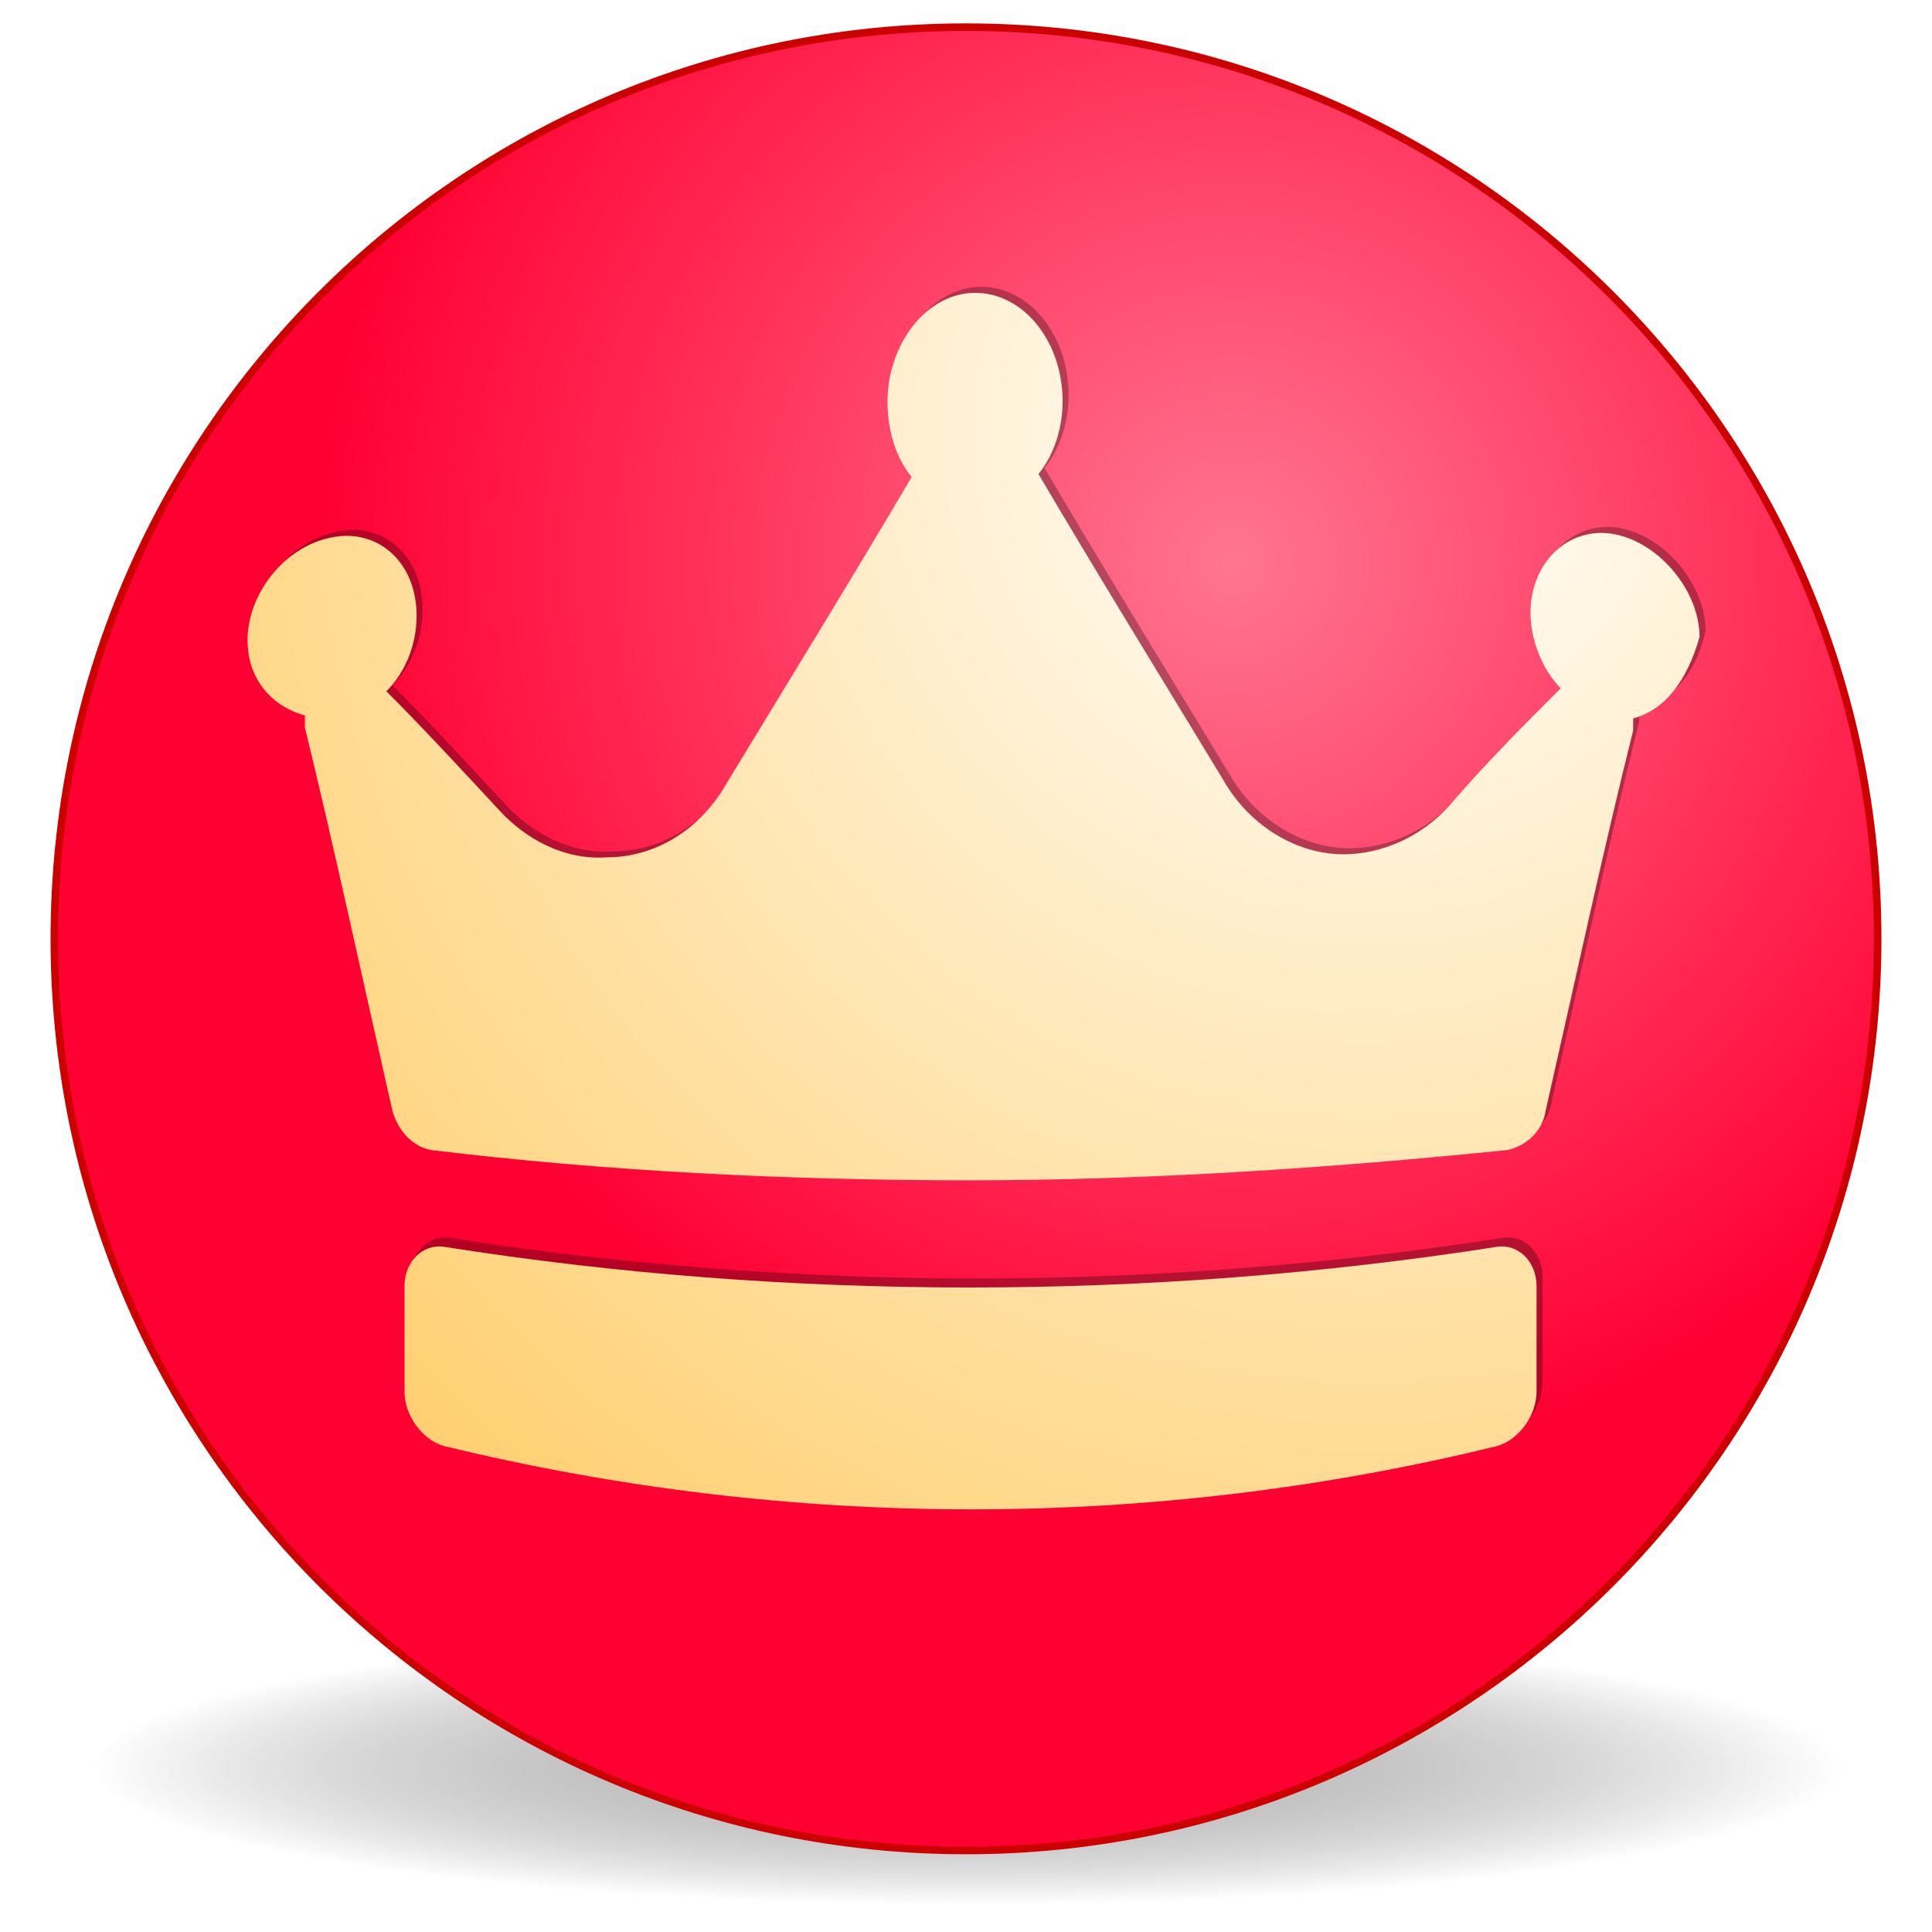
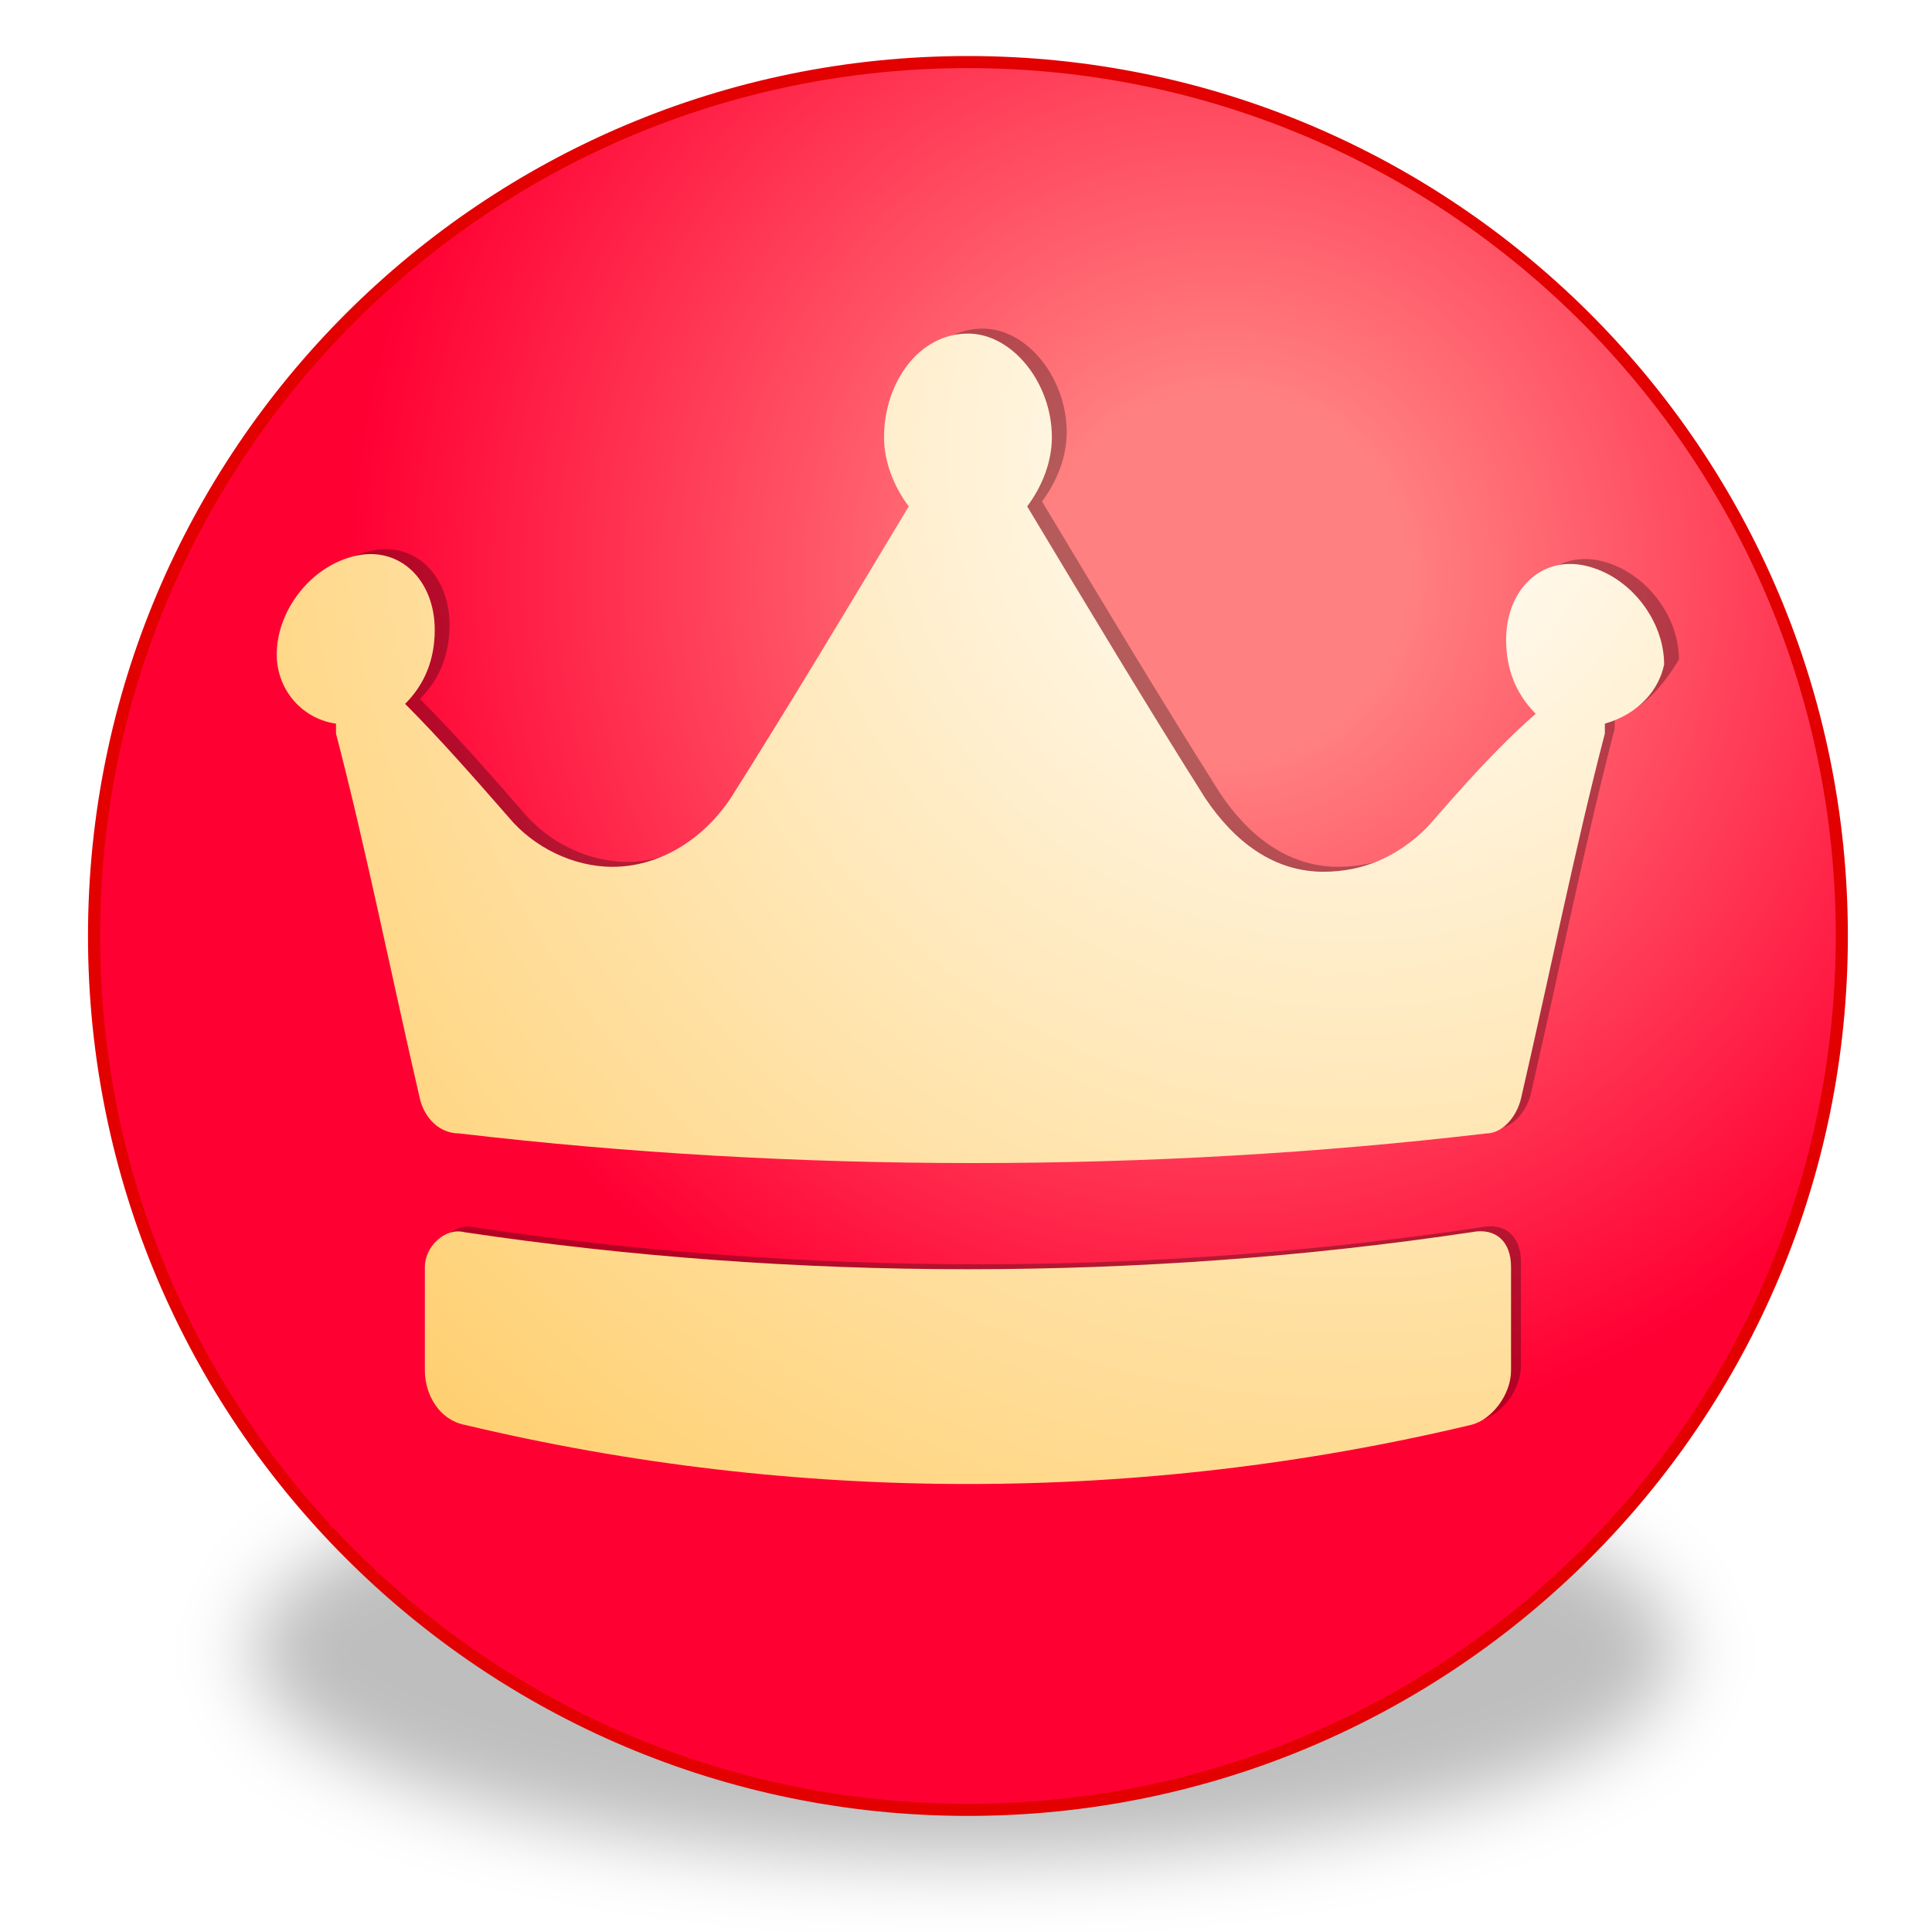
- <svg xmlns="http://www.w3.org/2000/svg" version="1.1" id="svg4168" x="0px" y="0px" viewBox="0 0 64 64" style="enable-background:new 0 0 64 64;" xml:space="preserve">
-   <style type="text/css">
- 	.st0{opacity:0.51;}
- 	.st1{fill:url(#SVGID_1_);}
- 	.st2{fill:url(#SVGID_2_);stroke:#CD0000;stroke-width:0.25;stroke-miterlimit:10;}
- 	.st3{opacity:0.29;}
- 	.st4{fill:url(#SVGID_3_);}
+ <svg xmlns="http://www.w3.org/2000/svg" xmlns:xlink="http://www.w3.org/1999/xlink" version="1.1" id="svg5875" x="0px" y="0px" viewBox="0 0 64 64" style="enable-background:new 0 0 64 64;" xml:space="preserve">
+   <defs id="defs89">
+     <filter style="color-interpolation-filters:sRGB" id="filter4168" x="-0.063" width="1.126" y="-0.215" height="1.431">
+       <feGaussianBlur stdDeviation="1.234" id="feGaussianBlur4170" />
+     </filter>
+   </defs>
+   <style type="text/css" id="style3">
+ 	.st0{fill:url(#SVGID_1_);}
+ 	.st1{fill:url(#SVGID_2_);}
+ 	.st2{fill:url(#SVGID_3_);}
+ 	.st3{fill:url(#SVGID_4_);}
+ 	.st4{fill:url(#SVGID_5_);}
+ 	.st5{fill:url(#SVGID_6_);}
+ 	.st6{opacity:0.29;}
+ 	.st7{fill:url(#SVGID_7_);}
</style>
-   <defs>
- 	
- 	
- 		</defs>
-   <g class="st0">
-     <radialGradient id="SVGID_1_" cx="28.416" cy="70.386" r="25.185" gradientTransform="matrix(1.1538 0 0 0.1816 -0.7941 45.7499)" gradientUnits="userSpaceOnUse">
-       <stop offset="0" style="stop-color:#000000;stop-opacity:0.5" />
-       <stop offset="8.904086e-002" style="stop-color:#0D0D0D;stop-opacity:0.544" />
-       <stop offset="0.253" style="stop-color:#2E2E2E;stop-opacity:0.626" />
-       <stop offset="0.473" style="stop-color:#656565;stop-opacity:0.737" />
-       <stop offset="0.738" style="stop-color:#AFAFAF;stop-opacity:0.869" />
-       <stop offset="1" style="stop-color:#FFFFFF" />
+   <ellipse style="opacity:1;fill:#000000;fill-opacity:0.257;stroke:#000000;stroke-width:1.2;stroke-linejoin:miter;stroke-miterlimit:4;stroke-dasharray:none;stroke-dashoffset:0;stroke-opacity:0;filter:url(#filter4168)" id="path4158" cx="31.948" cy="54.679" rx="23.592" ry="6.878" />
+   <g id="g5" transform="matrix(1.635561,0,0,2.983941,-20.00889,-122.0231)">
+     <radialGradient id="SVGID_1_" cx="28.296" cy="73.53" r="14.739" gradientTransform="matrix(1.1538,0,0,0.1816,-0.7941,45.7499)" gradientUnits="userSpaceOnUse">
+       <stop offset="0" style="stop-color:#000000;stop-opacity:0.5" id="stop8" />
+       <stop offset="8.904086e-002" style="stop-color:#0D0D0D;stop-opacity:0.544" id="stop10" />
+       <stop offset="0.253" style="stop-color:#2E2E2E;stop-opacity:0.626" id="stop12" />
+       <stop offset="0.473" style="stop-color:#656565;stop-opacity:0.737" id="stop14" />
+       <stop offset="0.738" style="stop-color:#AFAFAF;stop-opacity:0.869" id="stop16" />
+       <stop offset="1" style="stop-color:#FFFFFF" id="stop18" />
    </radialGradient>
-     <ellipse class="st1" cx="32.2" cy="58.5" rx="29" ry="4.6" />
  </g>
-   <radialGradient id="SVGID_2_" cx="40.857" cy="18.61" r="30.217" gradientUnits="userSpaceOnUse">
-     <stop offset="0" style="stop-color:#FF7591" />
-     <stop offset="1" style="stop-color:#FF0033" />
+   <radialGradient id="SVGID_4_" cx="26.131" cy="13.064" r="17.684" gradientUnits="userSpaceOnUse">
+     <stop offset="4.838710e-002" style="stop-color:#D3B6B6" id="stop57" />
+     <stop offset="1" style="stop-color:#660000" id="stop59" />
  </radialGradient>
-   <circle class="st2" cx="32" cy="31.1" r="30.2" />
-   <path class="st3" d="M54.3,23.5c0,0.1,0,0.3,0,0.4c-1,4-1.9,8.2-2.9,12.6c-0.1,0.7-0.7,1.2-1.3,1.3c-5.9,0.7-11.8,1.1-17.8,1.1  c0,0,0,0,0,0c-6,0-12-0.3-17.8-1c-0.6-0.1-1.1-0.6-1.3-1.3c-1-4.4-1.9-8.6-2.9-12.7c0-0.1,0-0.3,0-0.4c-1.1-0.3-1.9-1.2-1.9-2.5  c0-1.5,1.2-3.1,2.8-3.4c1.5-0.3,2.8,0.8,2.8,2.6c0,1-0.4,1.9-1,2.5c1.2,1.2,2.4,2.5,3.7,3.9c0.9,1,2.2,1.7,3.6,1.6  c1.6,0,3.1-0.9,4-2.5c2-3.3,4.1-6.7,6.1-10.1c-0.5-0.6-0.8-1.5-0.8-2.5c0-1.9,1.3-3.6,2.9-3.6c1.6,0,2.9,1.6,2.9,3.6  c0,0.9-0.3,1.8-0.8,2.4c0,0,0,0,0,0c2,3.4,4.1,6.8,6.1,10.1c0.9,1.6,2.5,2.5,4,2.5c1.3,0,2.6-0.6,3.5-1.6c1.2-1.4,2.5-2.7,3.7-3.9  c-0.6-0.6-1-1.6-1-2.5c0-1.7,1.3-2.9,2.8-2.6c1.5,0.3,2.8,1.9,2.8,3.4C56.2,22.3,55.4,23.2,54.3,23.5z M51.1,42.3  c0-0.8-0.6-1.4-1.3-1.3c-11.5,1.8-23.5,1.8-34.9,0c-0.7-0.1-1.3,0.5-1.3,1.3c0,1.2,0,2.4,0,3.5c0,0.8,0.6,1.6,1.3,1.8  c11.5,2.8,23.5,2.8,34.9,0c0.7-0.2,1.3-1,1.3-1.8C51.1,44.7,51.1,43.5,51.1,42.3z" />
-   <radialGradient id="SVGID_3_" cx="45.285" cy="14.356" r="49.348" gradientUnits="userSpaceOnUse">
-     <stop offset="0" style="stop-color:#FFFFFF" />
-     <stop offset="1" style="stop-color:#FFCC66" />
+   <radialGradient id="SVGID_5_" cx="50.96" cy="22.211" r="17.684" gradientUnits="userSpaceOnUse">
+     <stop offset="0" style="stop-color:#E2C6E2" id="stop65" />
+     <stop offset="1" style="stop-color:#993399" id="stop67" />
  </radialGradient>
-   <path class="st4" d="M54.1,23.8c0,0.1,0,0.3,0,0.4c-1,4-1.9,8.2-2.9,12.6c-0.1,0.7-0.7,1.2-1.3,1.3C44,38.7,38,39.1,32.1,39.1  c0,0,0,0,0,0c-6,0-12-0.3-17.8-1c-0.6-0.1-1.1-0.6-1.3-1.3c-1-4.4-1.9-8.6-2.9-12.7c0-0.1,0-0.3,0-0.4c-1.1-0.3-1.9-1.2-1.9-2.5  c0-1.5,1.2-3.1,2.8-3.4c1.5-0.3,2.8,0.8,2.8,2.6c0,1-0.4,1.9-1,2.5c1.2,1.2,2.4,2.5,3.7,3.9c0.9,1,2.2,1.7,3.6,1.6  c1.6,0,3.1-0.9,4-2.5c2-3.3,4.1-6.7,6.1-10.1c-0.5-0.6-0.8-1.5-0.8-2.5c0-1.9,1.3-3.6,2.9-3.6c1.6,0,2.9,1.6,2.9,3.6  c0,0.9-0.3,1.8-0.8,2.4c0,0,0,0,0,0c2,3.4,4.1,6.8,6.1,10.1c0.9,1.6,2.5,2.5,4,2.5c1.3,0,2.6-0.6,3.5-1.6c1.2-1.4,2.5-2.7,3.7-3.9  c-0.6-0.6-1-1.6-1-2.5c0-1.7,1.3-2.9,2.8-2.6c1.5,0.3,2.8,1.9,2.8,3.4C55.9,22.5,55.2,23.5,54.1,23.8z M50.9,42.6  c0-0.8-0.6-1.4-1.3-1.3c-11.5,1.8-23.5,1.8-34.9,0c-0.7-0.1-1.3,0.5-1.3,1.3c0,1.2,0,2.4,0,3.5c0,0.8,0.6,1.6,1.3,1.8  c11.5,2.8,23.5,2.8,34.9,0c0.7-0.2,1.3-1,1.3-1.8C50.9,44.9,50.9,43.8,50.9,42.6z" />
+   <radialGradient id="SVGID_6_" cx="37.183" cy="34.103" r="17.684" gradientUnits="userSpaceOnUse" gradientTransform="matrix(1.635561,0,0,1.635561,-20.27366,-36.70745)" xlink:href="#SVGID_7_">
+     <stop offset="0.21" style="stop-color:#ff8080;stop-opacity:1" id="stop74" />
+     <stop offset="1" style="stop-color:#FF0033" id="stop76" />
+   </radialGradient>
+   <circle class="st5" cx="32.064" cy="31.005" r="28.949" id="circle78" style="fill:url(#SVGID_6_);opacity:1;stroke:#e20000;stroke-opacity:1;stroke-width:0.4;stroke-miterlimit:4;stroke-dasharray:none;fill-opacity:1" />
+   <path class="st6" d="m 53.49,23.808 c 0,0.164 0,0.327 0,0.327 -0.981,3.762 -1.799,7.851 -2.78,12.103 -0.164,0.654 -0.654,1.145 -1.145,1.145 -5.561,0.654 -11.285,0.981 -17.01,0.981 0,0 0,0 0,0 -5.724,0 -11.449,-0.327 -17.01,-0.981 -0.654,0 -1.145,-0.491 -1.308,-1.145 -0.981,-4.252 -1.799,-8.341 -2.78,-12.103 0,-0.164 0,-0.327 0,-0.327 -1.145,-0.164 -1.799,-1.145 -1.799,-2.29 0,-1.472 1.145,-2.944 2.617,-3.271 1.472,-0.327 2.617,0.818 2.617,2.453 0,0.981 -0.327,1.799 -0.981,2.453 1.145,1.145 2.29,2.453 3.435,3.762 0.818,0.981 2.126,1.636 3.435,1.636 1.472,0 2.944,-0.818 3.925,-2.29 1.963,-3.108 3.925,-6.379 5.888,-9.65 -0.491,-0.654 -0.818,-1.472 -0.818,-2.29 0,-1.799 1.145,-3.435 2.78,-3.435 1.472,0 2.78,1.636 2.78,3.435 0,0.818 -0.327,1.636 -0.818,2.29 0,0 0,0 0,0 1.963,3.271 3.925,6.542 5.888,9.65 0.981,1.472 2.29,2.453 3.925,2.453 1.308,0 2.453,-0.491 3.435,-1.472 1.145,-1.308 2.29,-2.617 3.598,-3.762 -0.654,-0.654 -0.981,-1.472 -0.981,-2.453 0,-1.636 1.145,-2.78 2.617,-2.453 1.472,0.327 2.617,1.799 2.617,3.271 -0.491,0.818 -1.145,1.636 -2.126,1.963 z M 50.383,41.799 c 0,-0.818 -0.491,-1.308 -1.308,-1.145 -10.958,1.636 -22.407,1.636 -33.365,0 -0.654,-0.164 -1.308,0.491 -1.308,1.145 0,1.145 0,2.29 0,3.435 0,0.818 0.491,1.636 1.308,1.799 10.958,2.617 22.407,2.617 33.365,0 0.654,-0.164 1.308,-0.981 1.308,-1.799 0,-1.145 0,-2.29 0,-3.435 z" id="path80" style="opacity:0.29" />
+   <radialGradient id="SVGID_7_" cx="39.775" cy="31.613" r="28.881" gradientUnits="userSpaceOnUse" gradientTransform="matrix(1.635561,0,0,1.635561,-20.27366,-36.70745)">
+     <stop offset="0" style="stop-color:#FFFFFF" id="stop83" />
+     <stop offset="1" style="stop-color:#FFCC66" id="stop85" />
+   </radialGradient>
+   <path class="st7" d="m 53.163,23.972 c 0,0.164 0,0.327 0,0.327 -0.981,3.762 -1.799,7.851 -2.78,12.103 -0.164,0.654 -0.654,1.145 -1.145,1.145 -5.561,0.654 -11.285,0.981 -17.01,0.981 0,0 0,0 0,0 -5.724,0 -11.449,-0.327 -17.01,-0.981 -0.654,0 -1.145,-0.491 -1.308,-1.145 -0.981,-4.252 -1.799,-8.341 -2.78,-12.103 0,-0.164 0,-0.327 0,-0.327 -1.145,-0.164 -1.963,-1.145 -1.963,-2.29 0,-1.472 1.145,-2.944 2.617,-3.271 1.472,-0.327 2.617,0.818 2.617,2.453 0,0.981 -0.327,1.799 -0.981,2.453 1.145,1.145 2.29,2.453 3.435,3.762 0.818,0.981 2.126,1.636 3.435,1.636 1.472,0 2.944,-0.818 3.925,-2.29 1.963,-3.108 3.925,-6.379 5.888,-9.65 -0.491,-0.654 -0.818,-1.472 -0.818,-2.29 0,-1.799 1.145,-3.435 2.78,-3.435 1.472,0 2.78,1.636 2.78,3.435 0,0.818 -0.327,1.636 -0.818,2.29 0,0 0,0 0,0 1.963,3.271 3.925,6.542 5.888,9.65 0.981,1.472 2.29,2.453 3.925,2.453 1.308,0 2.453,-0.491 3.435,-1.472 1.145,-1.308 2.29,-2.617 3.598,-3.762 -0.654,-0.654 -0.981,-1.472 -0.981,-2.453 0,-1.636 1.145,-2.78 2.617,-2.453 1.472,0.327 2.617,1.799 2.617,3.271 -0.164,0.818 -0.818,1.636 -1.963,1.963 z m -3.108,17.991 c 0,-0.818 -0.491,-1.308 -1.308,-1.145 -10.958,1.636 -22.407,1.636 -33.365,0 -0.654,-0.164 -1.308,0.491 -1.308,1.145 0,1.145 0,2.29 0,3.435 0,0.818 0.491,1.636 1.308,1.799 10.958,2.617 22.407,2.617 33.365,0 0.654,-0.164 1.308,-0.981 1.308,-1.799 0,-1.145 0,-2.29 0,-3.435 z" id="path87" style="fill:url(#SVGID_7_)" />
</svg>
